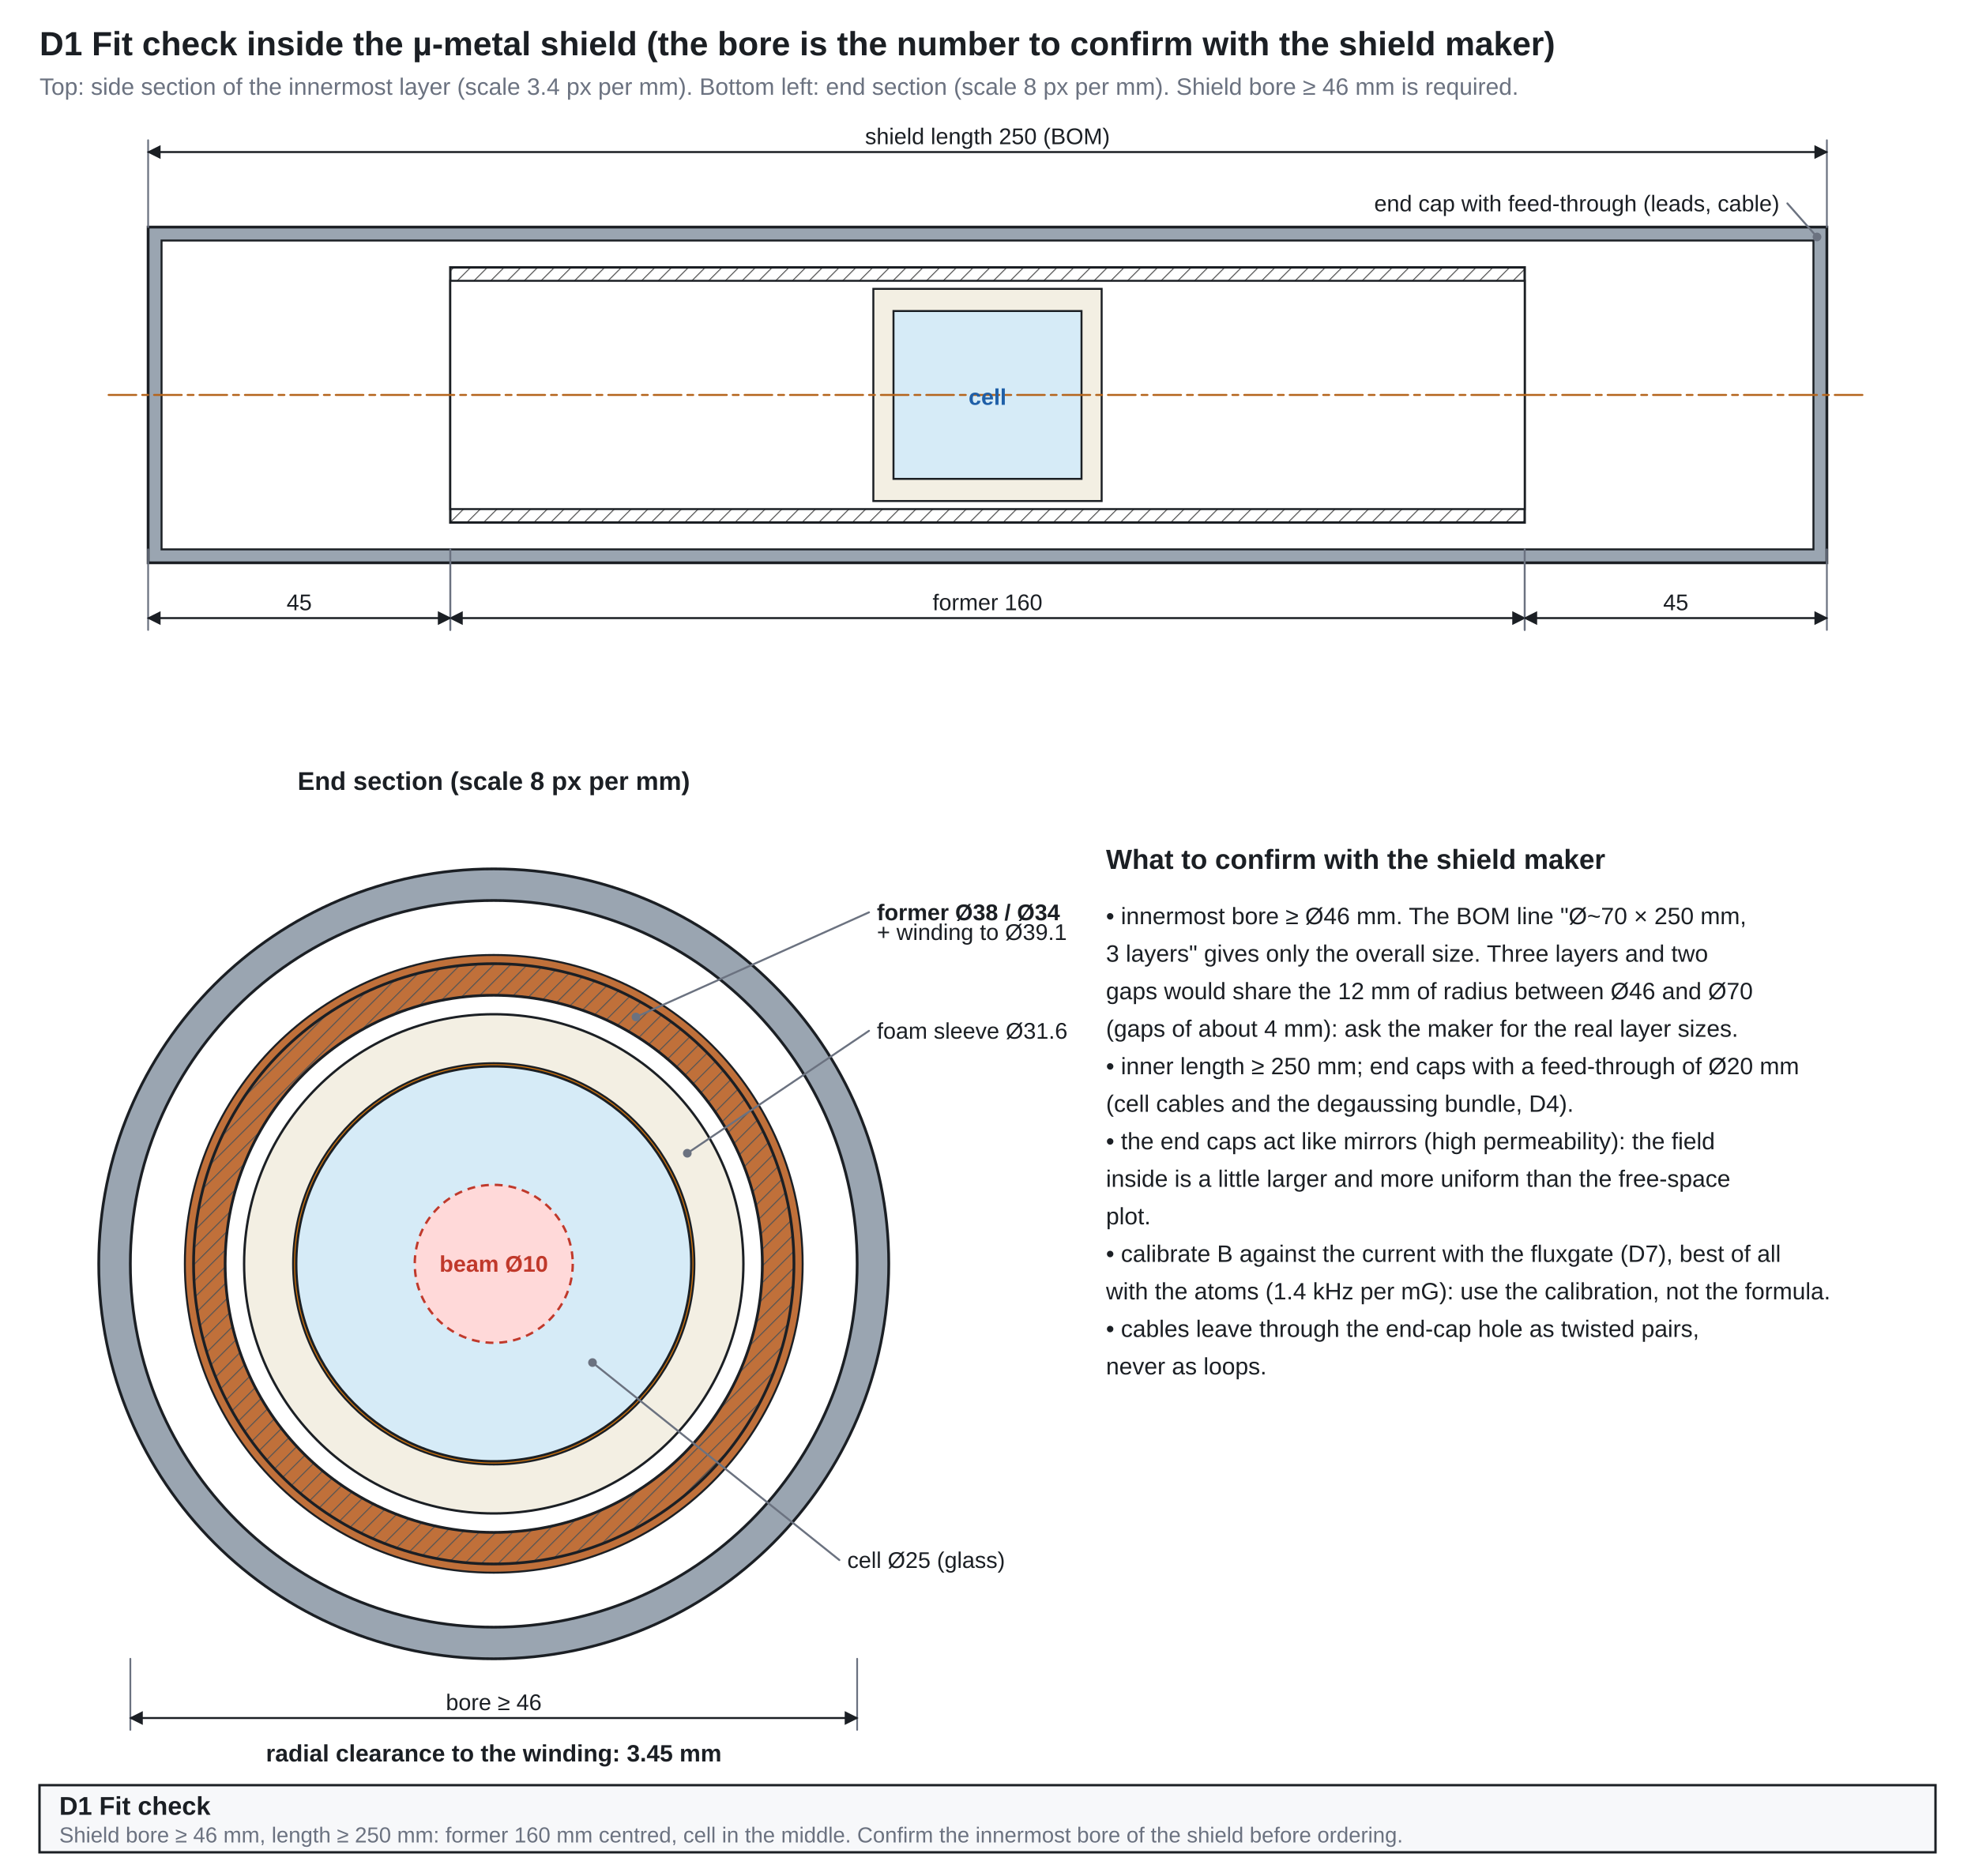
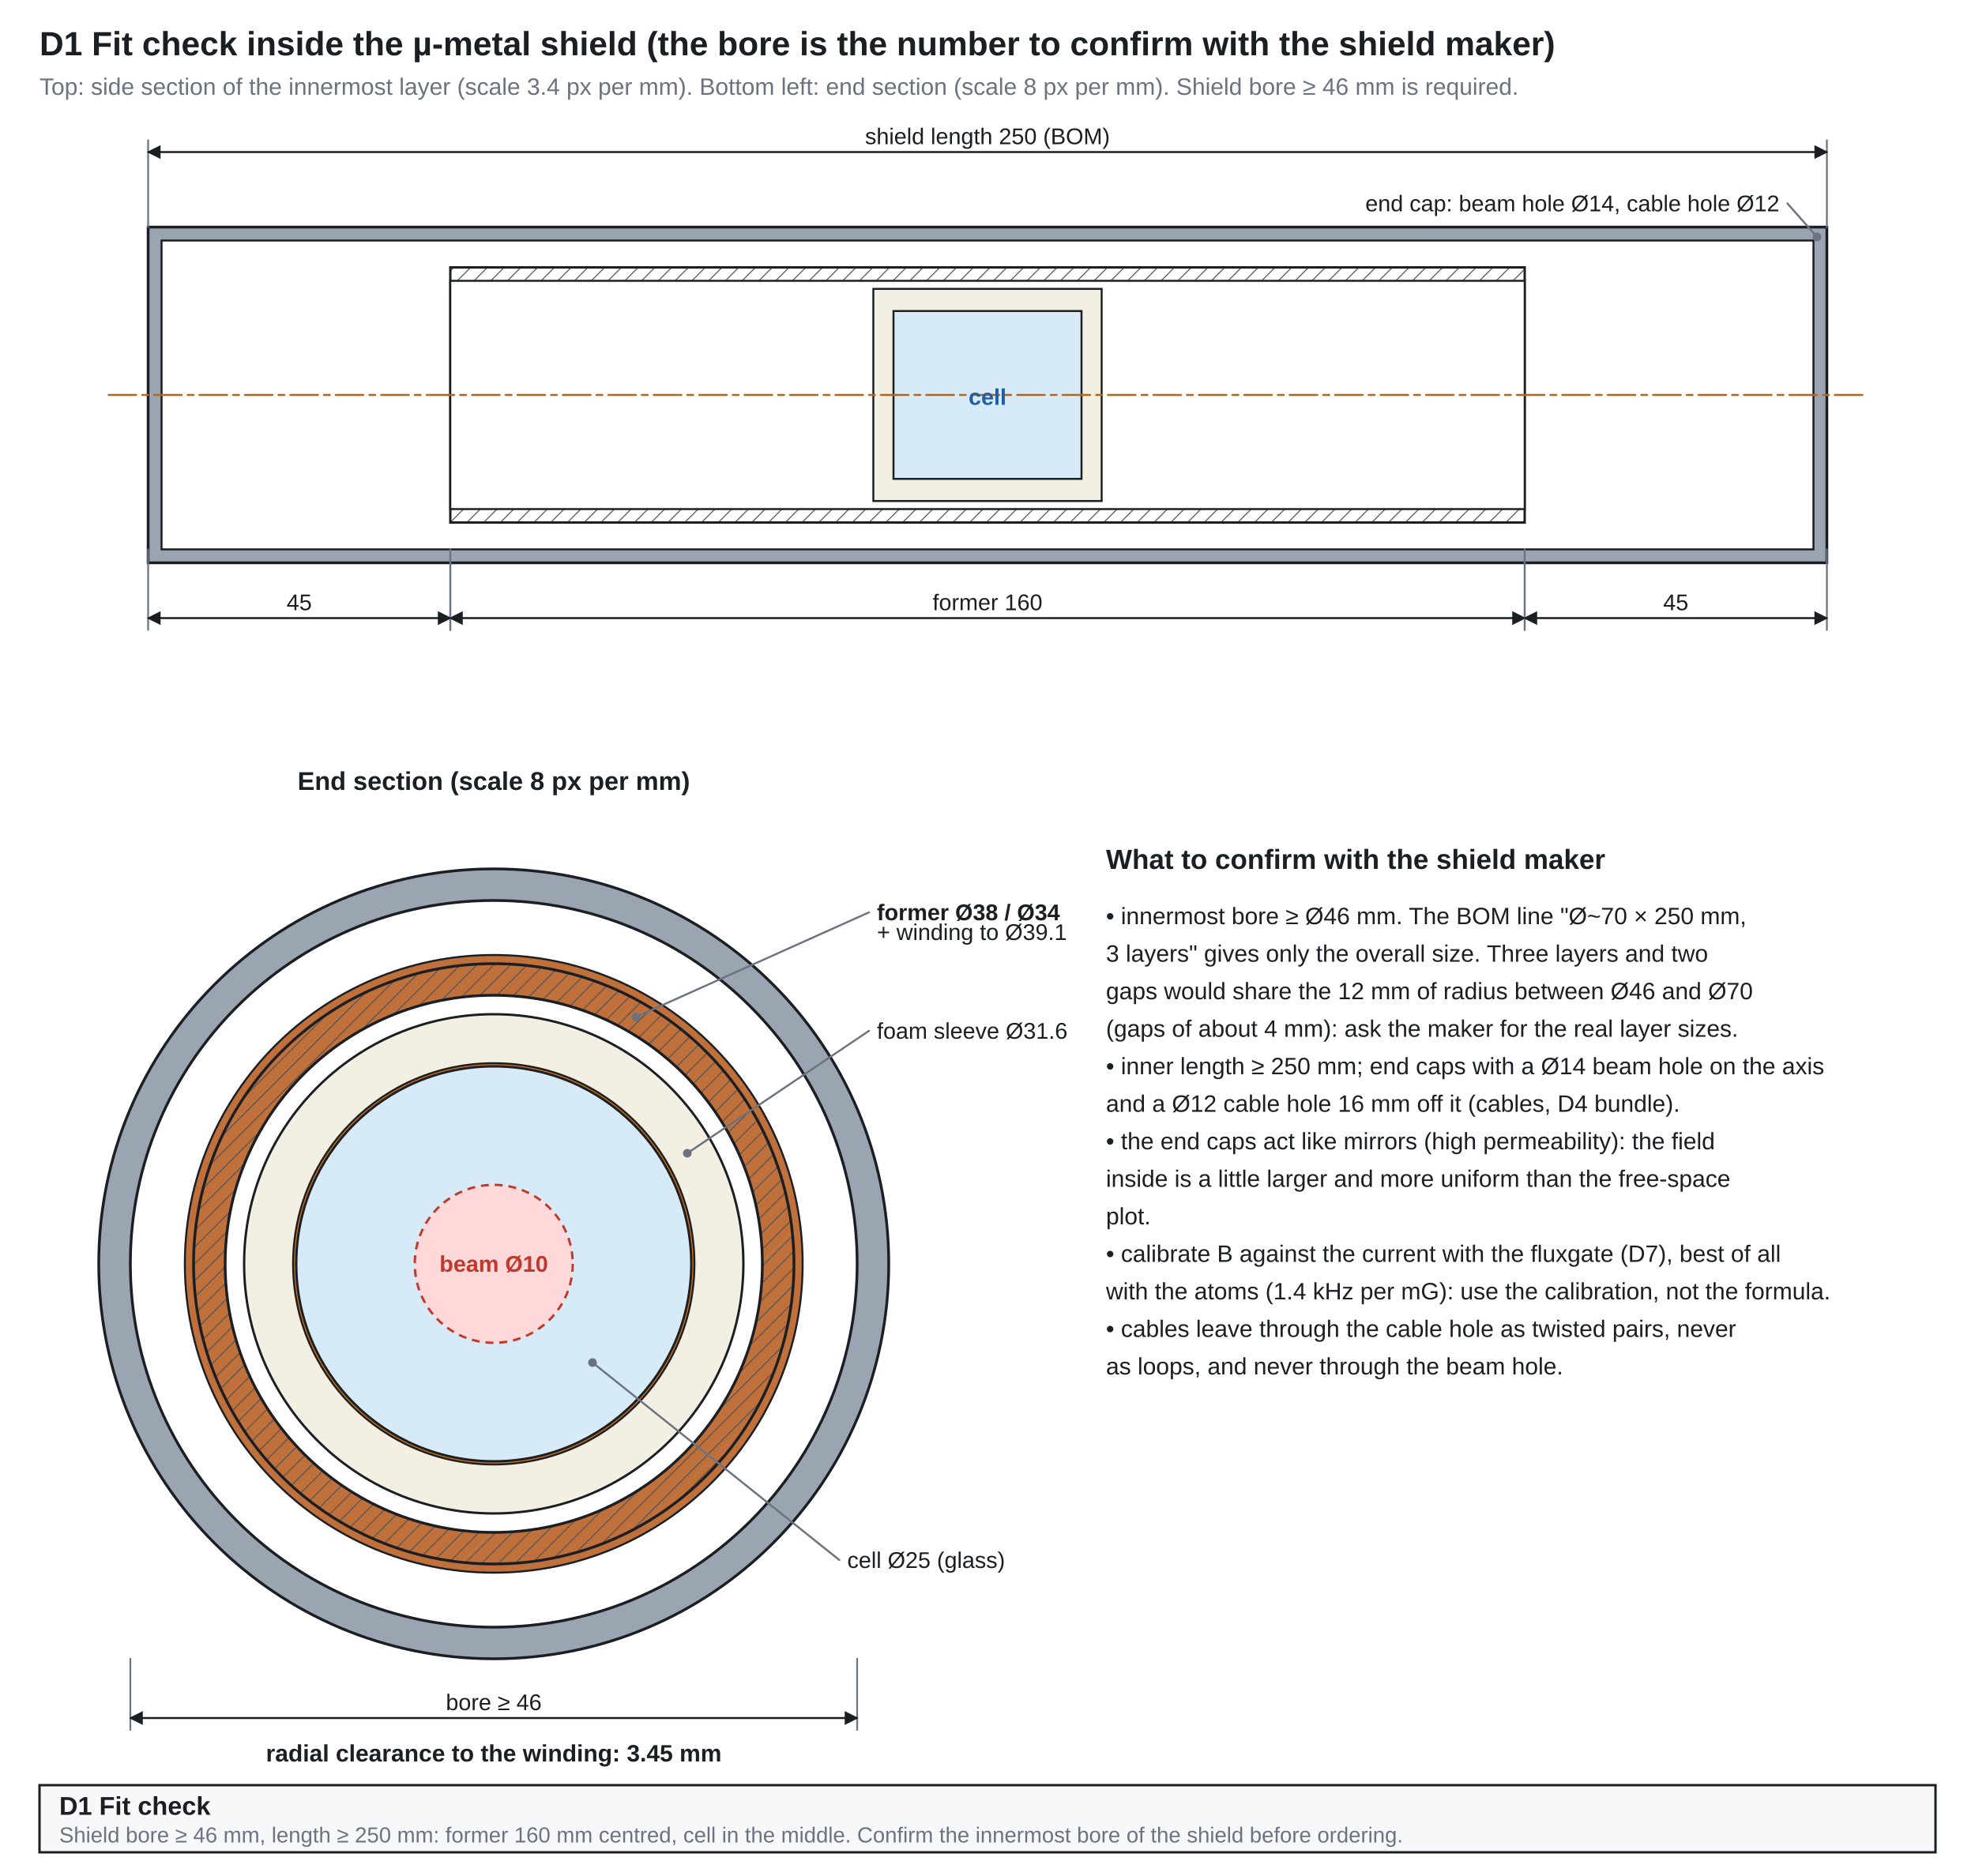
<svg xmlns="http://www.w3.org/2000/svg" viewBox="0 0 1000 950" role="img" aria-labelledby="t d" font-family="Segoe UI, Arial, Helvetica, sans-serif">
  <defs>
    <pattern id="hatch" width="6" height="6" patternUnits="userSpaceOnUse" patternTransform="rotate(45)">
      <line x1="0" y1="0" x2="0" y2="6" stroke="#555" stroke-width="1" />
    </pattern>
    <pattern id="hatchf" width="4" height="4" patternUnits="userSpaceOnUse" patternTransform="rotate(-45)">
      <line x1="0" y1="0" x2="0" y2="4" stroke="#888" stroke-width="0.8" />
    </pattern>
    <pattern id="dots" width="5" height="5" patternUnits="userSpaceOnUse">
      <circle cx="2" cy="2" r="0.8" fill="#999" />
    </pattern>
    <marker id="arr" viewBox="0 0 10 10" refX="9" refY="5" markerWidth="7" markerHeight="7" orient="auto-start-reverse">
      <path d="M0 0 L10 5 L0 10 z" fill="#1b1f24" />
    </marker>
    <marker id="arrg" viewBox="0 0 10 10" refX="9" refY="5" markerWidth="7" markerHeight="7" orient="auto-start-reverse">
      <path d="M0 0 L10 5 L0 10 z" fill="#6b7280" />
    </marker>
  </defs>
  <rect width="1000" height="950" fill="#ffffff" />
  <text x="20.00" y="28.00" font-size="17" text-anchor="start" fill="#1b1f24" font-weight="700">D1  Fit check inside the µ-metal shield (the bore is the number to confirm with the shield maker)</text>
  <text x="20.00" y="48.00" font-size="12" text-anchor="start" fill="#6b7280">Top: side section of the innermost layer (scale 3.4 px per mm). Bottom left: end section (scale 8 px per mm). Shield bore ≥ 46 mm is required.</text>
  <rect x="75.00" y="115.00" width="850.00" height="170.00" rx="0" fill="#9aa5b1" stroke="#1b1f24" stroke-width="1.4" />
  <rect x="81.80" y="121.80" width="836.40" height="156.40" rx="0" fill="#ffffff" stroke="#1b1f24" stroke-width="1.0" />
  <rect x="228.00" y="135.40" width="544.00" height="129.20" rx="0" fill="url(#hatch)" stroke="#1b1f24" stroke-width="1.2" />
  <rect x="228.00" y="142.20" width="544.00" height="115.60" rx="0" fill="#ffffff" stroke="#1b1f24" stroke-width="1.0" />
  <rect x="442.20" y="146.28" width="115.60" height="107.44" rx="0" fill="#f3efe3" stroke="#1b1f24" stroke-width="1.0" />
  <rect x="452.40" y="157.50" width="95.20" height="85.00" rx="0" fill="#d6ebf7" stroke="#1b1f24" stroke-width="1.0" />
  <line x1="55.00" y1="200.00" x2="945.00" y2="200.00" stroke="#b5651d" stroke-width="1.0" stroke-dasharray="14 3 3 3" stroke-linecap="round" />
  <text x="500.00" y="205.00" font-size="11.5" text-anchor="middle" fill="#1f5fa8" font-weight="700">cell</text>
  <line x1="75.00" y1="115.00" x2="75.00" y2="71.00" stroke="#6b7280" stroke-width="0.9" stroke-linecap="round" />
  <line x1="925.00" y1="115.00" x2="925.00" y2="71.00" stroke="#6b7280" stroke-width="0.9" stroke-linecap="round" />
  <line x1="75.00" y1="77.00" x2="925.00" y2="77.00" stroke="#1b1f24" stroke-width="1" marker-start="url(#arr)" marker-end="url(#arr)" />
  <text x="500.00" y="73.00" font-size="11.5" text-anchor="middle" fill="#1b1f24">shield length 250 (BOM)</text>
  <line x1="228.00" y1="278.20" x2="228.00" y2="319.00" stroke="#6b7280" stroke-width="0.9" stroke-linecap="round" />
  <line x1="772.00" y1="278.20" x2="772.00" y2="319.00" stroke="#6b7280" stroke-width="0.9" stroke-linecap="round" />
  <line x1="228.00" y1="313.00" x2="772.00" y2="313.00" stroke="#1b1f24" stroke-width="1" marker-start="url(#arr)" marker-end="url(#arr)" />
  <text x="500.00" y="309.00" font-size="11.5" text-anchor="middle" fill="#1b1f24">former 160</text>
  <line x1="75.00" y1="278.20" x2="75.00" y2="319.00" stroke="#6b7280" stroke-width="0.9" stroke-linecap="round" />
  <line x1="228.00" y1="278.20" x2="228.00" y2="319.00" stroke="#6b7280" stroke-width="0.9" stroke-linecap="round" />
  <line x1="75.00" y1="313.00" x2="228.00" y2="313.00" stroke="#1b1f24" stroke-width="1" marker-start="url(#arr)" marker-end="url(#arr)" />
  <text x="151.50" y="309.00" font-size="11.5" text-anchor="middle" fill="#1b1f24">45</text>
  <line x1="772.00" y1="278.20" x2="772.00" y2="319.00" stroke="#6b7280" stroke-width="0.9" stroke-linecap="round" />
  <line x1="925.00" y1="278.20" x2="925.00" y2="319.00" stroke="#6b7280" stroke-width="0.9" stroke-linecap="round" />
  <line x1="772.00" y1="313.00" x2="925.00" y2="313.00" stroke="#1b1f24" stroke-width="1" marker-start="url(#arr)" marker-end="url(#arr)" />
  <text x="848.50" y="309.00" font-size="11.5" text-anchor="middle" fill="#1b1f24">45</text>
  <line x1="920.00" y1="120.00" x2="905.00" y2="103.00" stroke="#6b7280" stroke-width="1.0" stroke-linecap="round" />
  <circle cx="920.00" cy="120.00" r="2.2" fill="#6b7280" />
-   <text x="901.00" y="107.00" font-size="11.5" text-anchor="end" fill="#1b1f24">end cap with feed-through (leads, cable)</text>
+   <text x="901.00" y="107.00" font-size="11.5" text-anchor="end" fill="#1b1f24">end cap: beam hole Ø14, cable hole Ø12</text>
  <text x="250.00" y="400.00" font-size="13" text-anchor="middle" fill="#1b1f24" font-weight="700">End section (scale 8 px per mm)</text>
  <circle cx="250.00" cy="640.00" r="200.00" fill="#9aa5b1" stroke="#1b1f24" stroke-width="1.4" />
  <circle cx="250.00" cy="640.00" r="184.00" fill="#ffffff" stroke="#1b1f24" stroke-width="1.4" />
  <circle cx="250.00" cy="640.00" r="156.40" fill="#c0703a" stroke="#1b1f24" stroke-width="1.0" />
  <circle cx="250.00" cy="640.00" r="152.00" fill="url(#hatch)" stroke="#1b1f24" stroke-width="1.4" />
  <circle cx="250.00" cy="640.00" r="136.00" fill="#ffffff" stroke="#1b1f24" stroke-width="1.4" />
  <circle cx="250.00" cy="640.00" r="126.40" fill="#f3efe3" stroke="#1b1f24" stroke-width="1.2" />
  <circle cx="250.00" cy="640.00" r="101.60" fill="#d9770a" stroke="#1b1f24" stroke-width="1.0" />
  <circle cx="250.00" cy="640.00" r="100.00" fill="#d6ebf7" stroke="#1b1f24" stroke-width="1.2" />
  <circle cx="250.00" cy="640.00" r="40.00" fill="#ffd9d9" stroke="#c0392b" stroke-width="1.2" stroke-dasharray="4 3" />
  <text x="250.00" y="644.00" font-size="11.5" text-anchor="middle" fill="#c0392b" font-weight="700">beam Ø10</text>
  <line x1="300.00" y1="690.00" x2="425.00" y2="790.00" stroke="#6b7280" stroke-width="1.0" stroke-linecap="round" />
  <circle cx="300.00" cy="690.00" r="2.2" fill="#6b7280" />
  <text x="429.00" y="794.00" font-size="11.5" text-anchor="start" fill="#1b1f24">cell Ø25 (glass)</text>
  <line x1="348.00" y1="584.00" x2="440.00" y2="522.00" stroke="#6b7280" stroke-width="1.0" stroke-linecap="round" />
  <circle cx="348.00" cy="584.00" r="2.2" fill="#6b7280" />
  <text x="444.00" y="526.00" font-size="11.5" text-anchor="start" fill="#1b1f24">foam sleeve Ø31.6</text>
  <line x1="322.00" y1="515.00" x2="440.00" y2="462.00" stroke="#6b7280" stroke-width="1.0" stroke-linecap="round" />
  <circle cx="322.00" cy="515.00" r="2.2" fill="#6b7280" />
  <text x="444.00" y="466.00" font-size="11.5" text-anchor="start" fill="#1b1f24" font-weight="700">former Ø38 / Ø34</text>
  <text x="444.00" y="476.00" font-size="11.5" text-anchor="start" fill="#1b1f24">+ winding to Ø39.1</text>
  <line x1="66.00" y1="840.00" x2="66.00" y2="876.00" stroke="#6b7280" stroke-width="0.9" stroke-linecap="round" />
  <line x1="434.00" y1="840.00" x2="434.00" y2="876.00" stroke="#6b7280" stroke-width="0.9" stroke-linecap="round" />
  <line x1="66.00" y1="870.00" x2="434.00" y2="870.00" stroke="#1b1f24" stroke-width="1" marker-start="url(#arr)" marker-end="url(#arr)" />
  <text x="250.00" y="866.00" font-size="11.5" text-anchor="middle" fill="#1b1f24">bore ≥ 46</text>
  <text x="250.00" y="892.00" font-size="12" text-anchor="middle" fill="#1b1f24" font-weight="700">radial clearance to the winding: 3.45 mm</text>
  <text x="560.00" y="440.00" font-size="14" text-anchor="start" fill="#1b1f24" font-weight="700">What to confirm with the shield maker</text>
  <text x="560.00" y="468.00" font-size="12" text-anchor="start" fill="#1b1f24">• innermost bore ≥ Ø46 mm. The BOM line "Ø~70 × 250 mm,</text>
  <text x="560.00" y="487.00" font-size="12" text-anchor="start" fill="#1b1f24">   3 layers" gives only the overall size. Three layers and two</text>
  <text x="560.00" y="506.00" font-size="12" text-anchor="start" fill="#1b1f24">   gaps would share the 12 mm of radius between Ø46 and Ø70</text>
  <text x="560.00" y="525.00" font-size="12" text-anchor="start" fill="#1b1f24">   (gaps of about 4 mm): ask the maker for the real layer sizes.</text>
-   <text x="560.00" y="544.00" font-size="12" text-anchor="start" fill="#1b1f24">• inner length ≥ 250 mm; end caps with a feed-through of Ø20 mm</text>
-   <text x="560.00" y="563.00" font-size="12" text-anchor="start" fill="#1b1f24">   (cell cables and the degaussing bundle, D4).</text>
+   <text x="560.00" y="544.00" font-size="12" text-anchor="start" fill="#1b1f24">• inner length ≥ 250 mm; end caps with a Ø14 beam hole on the axis</text>
+   <text x="560.00" y="563.00" font-size="12" text-anchor="start" fill="#1b1f24">   and a Ø12 cable hole 16 mm off it (cables, D4 bundle).</text>
  <text x="560.00" y="582.00" font-size="12" text-anchor="start" fill="#1b1f24">• the end caps act like mirrors (high permeability): the field</text>
  <text x="560.00" y="601.00" font-size="12" text-anchor="start" fill="#1b1f24">   inside is a little larger and more uniform than the free-space</text>
  <text x="560.00" y="620.00" font-size="12" text-anchor="start" fill="#1b1f24">   plot.</text>
  <text x="560.00" y="639.00" font-size="12" text-anchor="start" fill="#1b1f24">• calibrate B against the current with the fluxgate (D7), best of all</text>
  <text x="560.00" y="658.00" font-size="12" text-anchor="start" fill="#1b1f24">   with the atoms (1.4 kHz per mG): use the calibration, not the formula.</text>
-   <text x="560.00" y="677.00" font-size="12" text-anchor="start" fill="#1b1f24">• cables leave through the end-cap hole as twisted pairs,</text>
-   <text x="560.00" y="696.00" font-size="12" text-anchor="start" fill="#1b1f24">   never as loops.</text>
+   <text x="560.00" y="677.00" font-size="12" text-anchor="start" fill="#1b1f24">• cables leave through the cable hole as twisted pairs, never</text>
+   <text x="560.00" y="696.00" font-size="12" text-anchor="start" fill="#1b1f24">   as loops, and never through the beam hole.</text>
  <rect x="20.00" y="904.00" width="960.00" height="34.00" rx="0" fill="#f7f8fa" stroke="#1b1f24" stroke-width="1.2" />
  <text x="30.00" y="919.00" font-size="13" text-anchor="start" fill="#1b1f24" font-weight="700">D1  Fit check</text>
  <text x="30.00" y="933.00" font-size="11" text-anchor="start" fill="#6b7280">Shield bore ≥ 46 mm, length ≥ 250 mm: former 160 mm centred, cell in the middle. Confirm the innermost bore of the shield before ordering.</text>
</svg>
